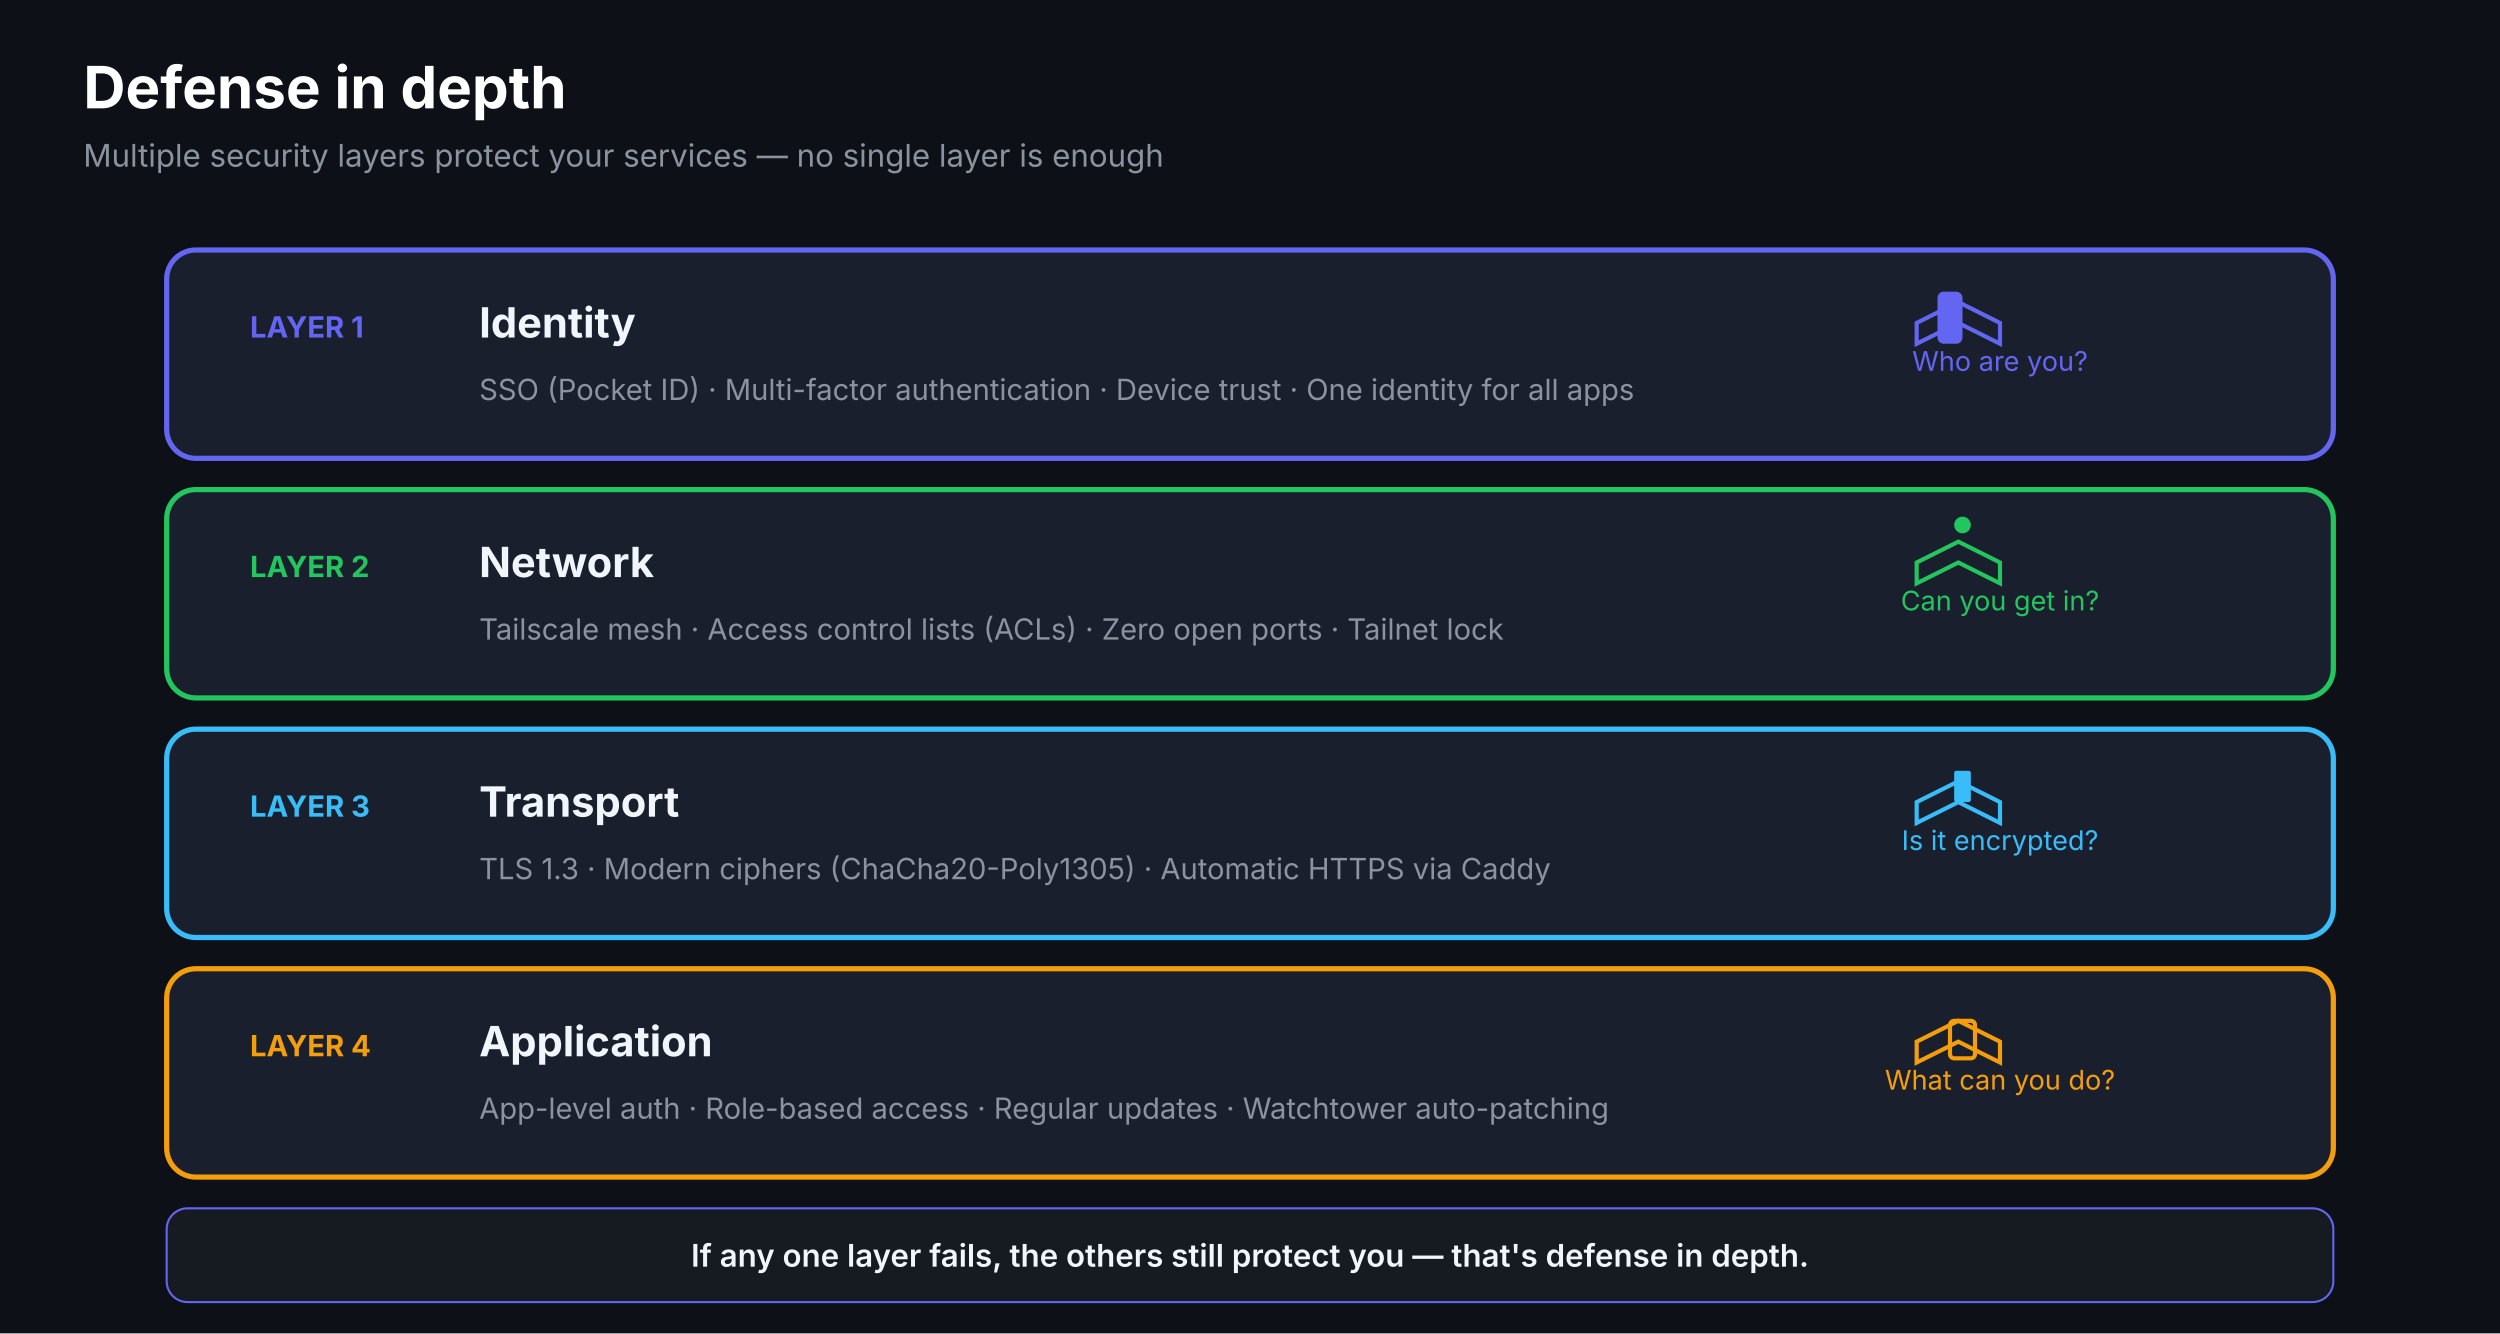
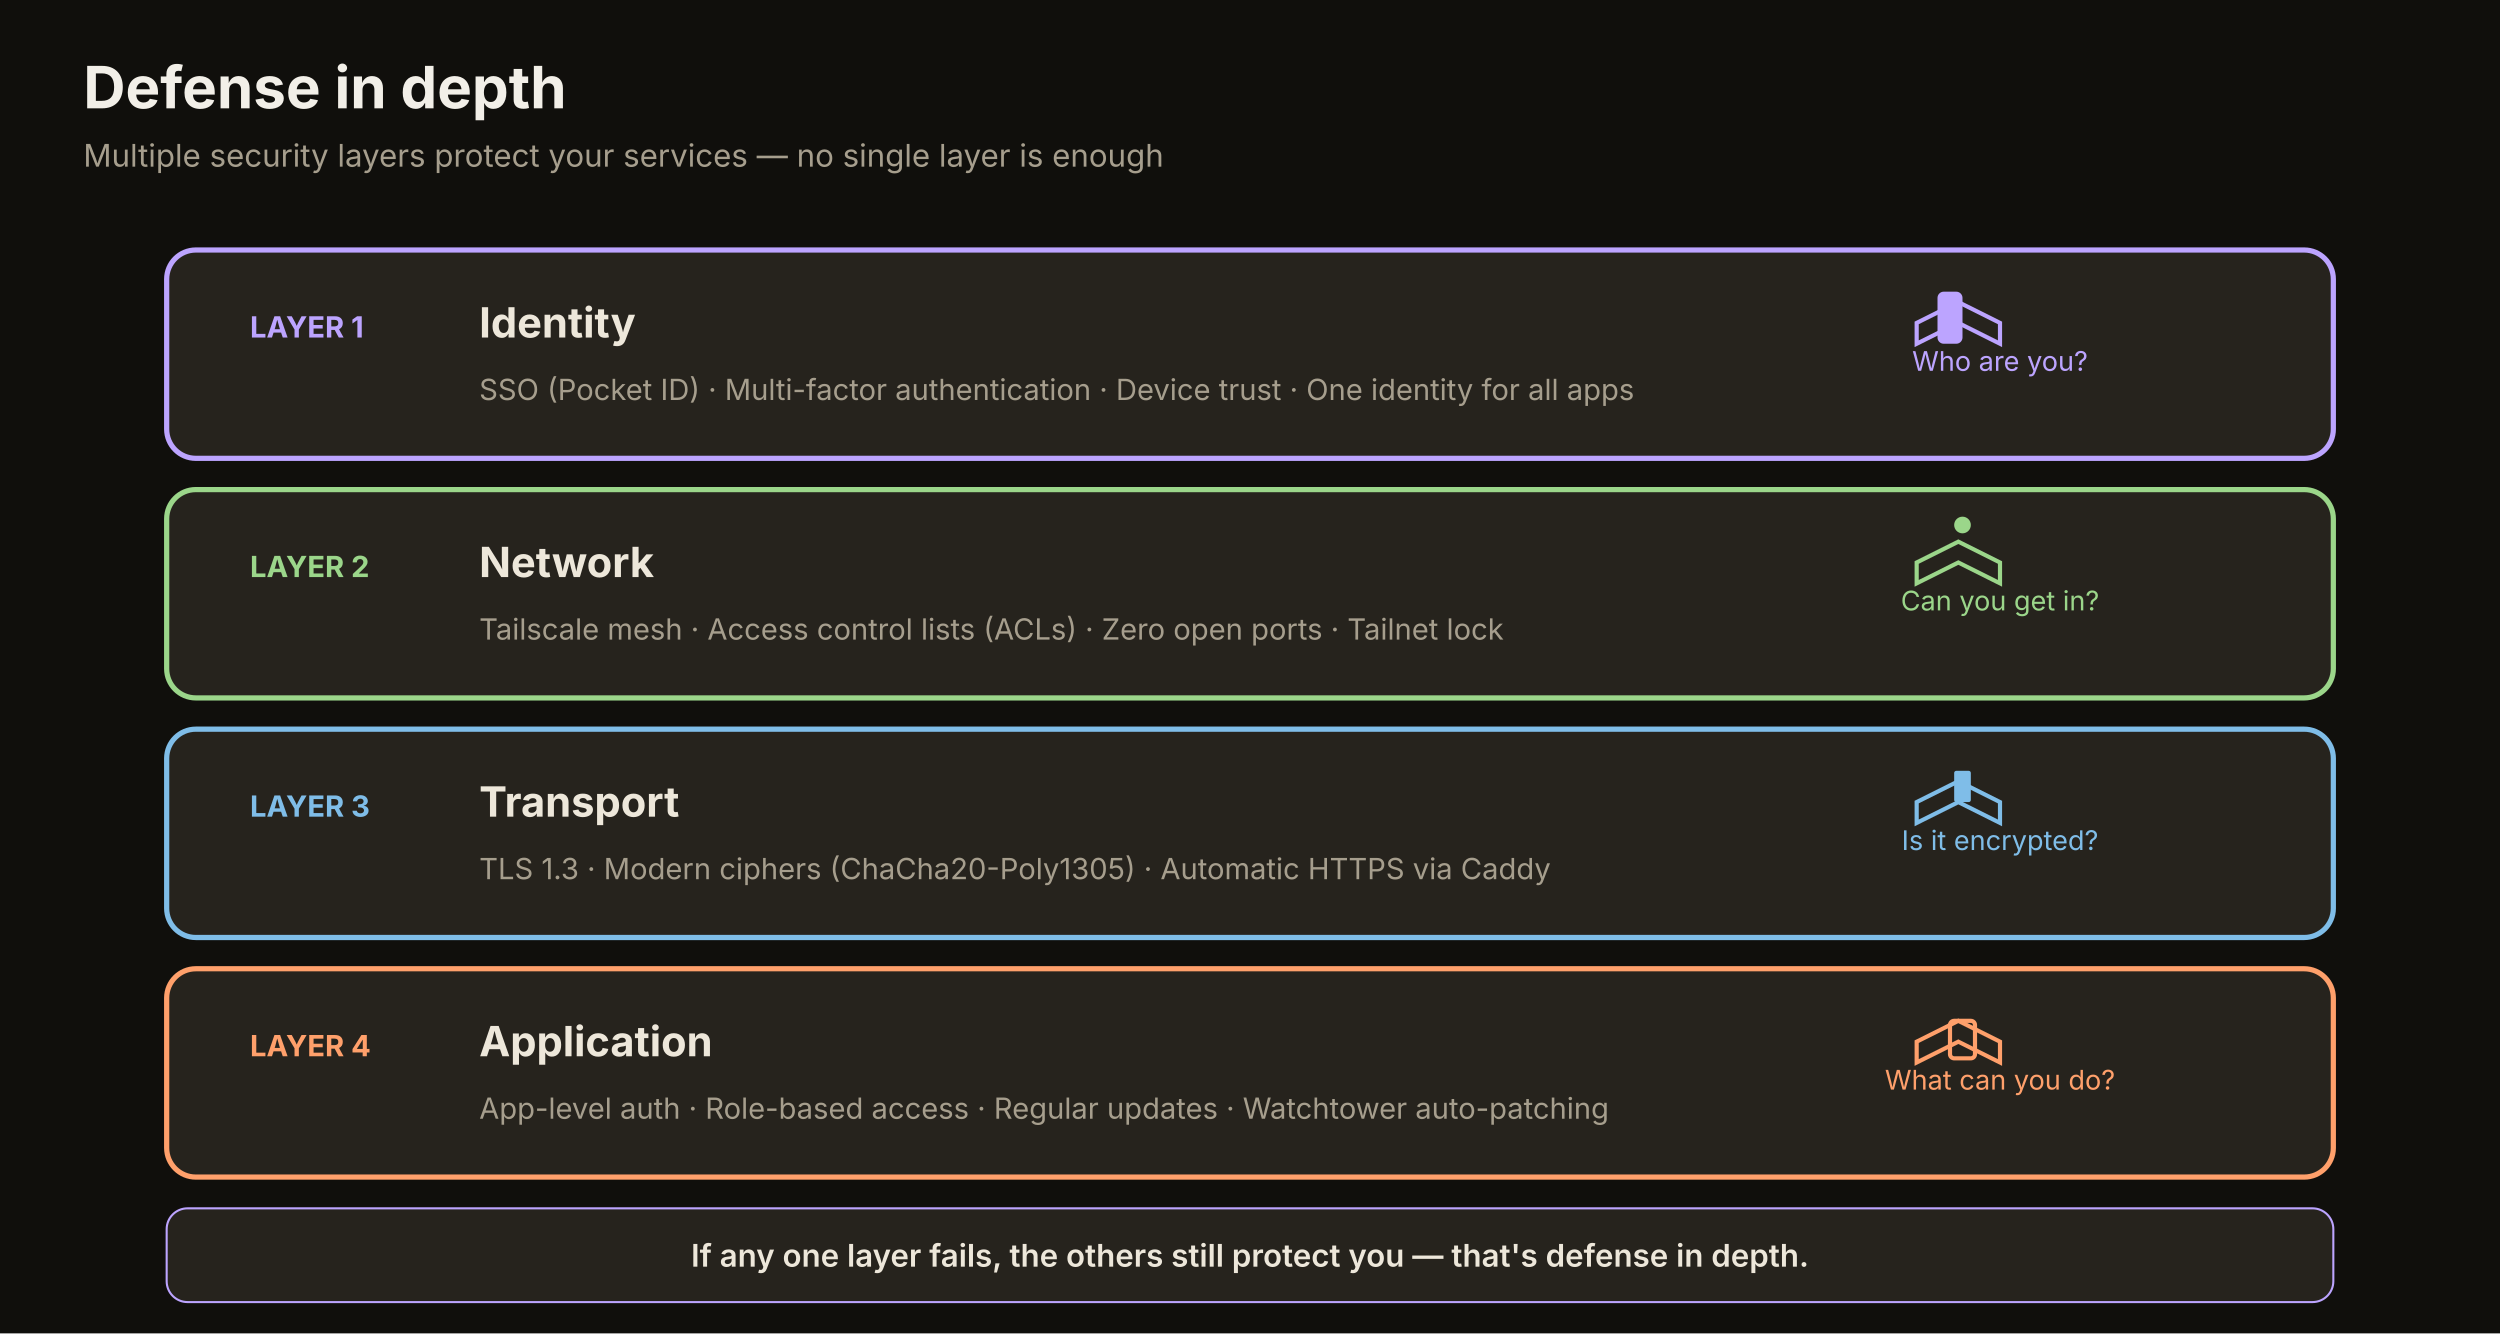
<svg xmlns="http://www.w3.org/2000/svg" width="1200" height="640" viewBox="0 0 1200 640" role="img" aria-labelledby="sl-title sl-desc">
-   <rect width="1200" height="640" fill="#0d1117" />
-   <text x="40" y="52" font-family="system-ui, -apple-system, sans-serif" font-size="28" font-weight="700" fill="#ffffff">Defense in depth</text>
-   <text x="40" y="80" font-family="system-ui, -apple-system, sans-serif" font-size="15" fill="#8b949e">Multiple security layers protect your services — no single layer is enough</text>
-   <rect x="80" y="120" width="1040" height="100" rx="14" fill="#1a1f2e" stroke="#6366f1" stroke-width="2.5" />
-   <text x="120" y="162" font-family="system-ui, -apple-system, sans-serif" font-size="14" font-weight="700" fill="#6366f1">LAYER 1</text>
-   <text x="230" y="162" font-family="system-ui, -apple-system, sans-serif" font-size="20" font-weight="700" fill="#f0f6fc">Identity</text>
-   <path d="M940 155 l-20 10 l0 -10 l20 -10 l20 10 l0 10 z" fill="none" stroke="#6366f1" stroke-width="2" />
-   <rect x="930" y="140" width="12" height="25" rx="3" fill="#6366f1" />
-   <text x="230" y="192" font-family="system-ui, -apple-system, sans-serif" font-size="14" fill="#8b949e">SSO (Pocket ID) · Multi-factor authentication · Device trust · One identity for all apps</text>
-   <text x="960" y="178" font-family="system-ui, -apple-system, sans-serif" font-size="13" fill="#6366f1" text-anchor="middle">Who are you?</text>
-   <rect x="80" y="235" width="1040" height="100" rx="14" fill="#1a1f2e" stroke="#22c55e" stroke-width="2.5" />
-   <text x="120" y="277" font-family="system-ui, -apple-system, sans-serif" font-size="14" font-weight="700" fill="#22c55e">LAYER 2</text>
-   <text x="230" y="277" font-family="system-ui, -apple-system, sans-serif" font-size="20" font-weight="700" fill="#f0f6fc">Network</text>
-   <path d="M940 270 l-20 10 l0 -10 l20 -10 l20 10 l0 10 z" fill="none" stroke="#22c55e" stroke-width="2" />
-   <circle cx="942" cy="252" r="4" fill="#22c55e" />
-   <text x="230" y="307" font-family="system-ui, -apple-system, sans-serif" font-size="14" fill="#8b949e">Tailscale mesh · Access control lists (ACLs) · Zero open ports · Tailnet lock</text>
-   <text x="960" y="293" font-family="system-ui, -apple-system, sans-serif" font-size="13" fill="#22c55e" text-anchor="middle">Can you get in?</text>
-   <rect x="80" y="350" width="1040" height="100" rx="14" fill="#1a1f2e" stroke="#38bdf8" stroke-width="2.5" />
-   <text x="120" y="392" font-family="system-ui, -apple-system, sans-serif" font-size="14" font-weight="700" fill="#38bdf8">LAYER 3</text>
-   <text x="230" y="392" font-family="system-ui, -apple-system, sans-serif" font-size="20" font-weight="700" fill="#f0f6fc">Transport</text>
-   <path d="M940 385 l-20 10 l0 -10 l20 -10 l20 10 l0 10 z" fill="none" stroke="#38bdf8" stroke-width="2" />
-   <rect x="938" y="370" width="8" height="15" rx="1" fill="#38bdf8" />
-   <text x="230" y="422" font-family="system-ui, -apple-system, sans-serif" font-size="14" fill="#8b949e">TLS 1.3 · Modern ciphers (ChaCha20-Poly1305) · Automatic HTTPS via Caddy</text>
-   <text x="960" y="408" font-family="system-ui, -apple-system, sans-serif" font-size="13" fill="#38bdf8" text-anchor="middle">Is it encrypted?</text>
-   <rect x="80" y="465" width="1040" height="100" rx="14" fill="#1a1f2e" stroke="#f59e0b" stroke-width="2.5" />
-   <text x="120" y="507" font-family="system-ui, -apple-system, sans-serif" font-size="14" font-weight="700" fill="#f59e0b">LAYER 4</text>
-   <text x="230" y="507" font-family="system-ui, -apple-system, sans-serif" font-size="20" font-weight="700" fill="#f0f6fc">Application</text>
-   <path d="M940 500 l-20 10 l0 -10 l20 -10 l20 10 l0 10 z" fill="none" stroke="#f59e0b" stroke-width="2" />
-   <rect x="936" y="490" width="12" height="18" rx="2" fill="none" stroke="#f59e0b" stroke-width="2" />
-   <text x="230" y="537" font-family="system-ui, -apple-system, sans-serif" font-size="14" fill="#8b949e">App-level auth · Role-based access · Regular updates · Watchtower auto-patching</text>
-   <text x="960" y="523" font-family="system-ui, -apple-system, sans-serif" font-size="13" fill="#f59e0b" text-anchor="middle">What can you do?</text>
-   <rect x="80" y="580" width="1040" height="45" rx="10" fill="#161b22" stroke="#6366f1" stroke-width="1" />
-   <text x="600" y="608" font-family="system-ui, -apple-system, sans-serif" font-size="15" font-weight="600" fill="#f0f6fc" text-anchor="middle">If any one layer fails, the others still protect you — that's defense in depth.</text>
+   <rect width="1200" height="640" fill="var(--c-sunken, #100f0c)" />
+   <text x="40" y="52" font-family="system-ui, -apple-system, sans-serif" font-size="28" font-weight="700" fill="var(--c-sunken, #f2efe8)">Defense in depth</text>
+   <text x="40" y="80" font-family="system-ui, -apple-system, sans-serif" font-size="15" fill="var(--c-muted, #a69e8d)">Multiple security layers protect your services — no single layer is enough</text>
+   <rect x="80" y="120" width="1040" height="100" rx="14" fill="var(--c-raised, #26231d)" stroke="var(--c-hue-violet, #bca4ff)" stroke-width="2.5" />
+   <text x="120" y="162" font-family="system-ui, -apple-system, sans-serif" font-size="14" font-weight="700" fill="var(--c-hue-violet, #bca4ff)">LAYER 1</text>
+   <text x="230" y="162" font-family="system-ui, -apple-system, sans-serif" font-size="20" font-weight="700" fill="var(--c-text, #ede7da)">Identity</text>
+   <path d="M940 155 l-20 10 l0 -10 l20 -10 l20 10 l0 10 z" fill="none" stroke="var(--c-hue-violet, #bca4ff)" stroke-width="2" />
+   <rect x="930" y="140" width="12" height="25" rx="3" fill="var(--c-hue-violet, #bca4ff)" />
+   <text x="230" y="192" font-family="system-ui, -apple-system, sans-serif" font-size="14" fill="var(--c-muted, #a69e8d)">SSO (Pocket ID) · Multi-factor authentication · Device trust · One identity for all apps</text>
+   <text x="960" y="178" font-family="system-ui, -apple-system, sans-serif" font-size="13" fill="var(--c-hue-violet, #bca4ff)" text-anchor="middle">Who are you?</text>
+   <rect x="80" y="235" width="1040" height="100" rx="14" fill="var(--c-raised, #26231d)" stroke="var(--c-hue-green, #9bd68a)" stroke-width="2.5" />
+   <text x="120" y="277" font-family="system-ui, -apple-system, sans-serif" font-size="14" font-weight="700" fill="var(--c-hue-green, #9bd68a)">LAYER 2</text>
+   <text x="230" y="277" font-family="system-ui, -apple-system, sans-serif" font-size="20" font-weight="700" fill="var(--c-text, #ede7da)">Network</text>
+   <path d="M940 270 l-20 10 l0 -10 l20 -10 l20 10 l0 10 z" fill="none" stroke="var(--c-hue-green, #9bd68a)" stroke-width="2" />
+   <circle cx="942" cy="252" r="4" fill="var(--c-hue-green, #9bd68a)" />
+   <text x="230" y="307" font-family="system-ui, -apple-system, sans-serif" font-size="14" fill="var(--c-muted, #a69e8d)">Tailscale mesh · Access control lists (ACLs) · Zero open ports · Tailnet lock</text>
+   <text x="960" y="293" font-family="system-ui, -apple-system, sans-serif" font-size="13" fill="var(--c-hue-green, #9bd68a)" text-anchor="middle">Can you get in?</text>
+   <rect x="80" y="350" width="1040" height="100" rx="14" fill="var(--c-raised, #26231d)" stroke="var(--c-hue-blue, #7fbde8)" stroke-width="2.5" />
+   <text x="120" y="392" font-family="system-ui, -apple-system, sans-serif" font-size="14" font-weight="700" fill="var(--c-hue-blue, #7fbde8)">LAYER 3</text>
+   <text x="230" y="392" font-family="system-ui, -apple-system, sans-serif" font-size="20" font-weight="700" fill="var(--c-text, #ede7da)">Transport</text>
+   <path d="M940 385 l-20 10 l0 -10 l20 -10 l20 10 l0 10 z" fill="none" stroke="var(--c-hue-blue, #7fbde8)" stroke-width="2" />
+   <rect x="938" y="370" width="8" height="15" rx="1" fill="var(--c-hue-blue, #7fbde8)" />
+   <text x="230" y="422" font-family="system-ui, -apple-system, sans-serif" font-size="14" fill="var(--c-muted, #a69e8d)">TLS 1.3 · Modern ciphers (ChaCha20-Poly1305) · Automatic HTTPS via Caddy</text>
+   <text x="960" y="408" font-family="system-ui, -apple-system, sans-serif" font-size="13" fill="var(--c-hue-blue, #7fbde8)" text-anchor="middle">Is it encrypted?</text>
+   <rect x="80" y="465" width="1040" height="100" rx="14" fill="var(--c-raised, #26231d)" stroke="var(--c-hue-orange, #ffa06b)" stroke-width="2.5" />
+   <text x="120" y="507" font-family="system-ui, -apple-system, sans-serif" font-size="14" font-weight="700" fill="var(--c-hue-orange, #ffa06b)">LAYER 4</text>
+   <text x="230" y="507" font-family="system-ui, -apple-system, sans-serif" font-size="20" font-weight="700" fill="var(--c-text, #ede7da)">Application</text>
+   <path d="M940 500 l-20 10 l0 -10 l20 -10 l20 10 l0 10 z" fill="none" stroke="var(--c-hue-orange, #ffa06b)" stroke-width="2" />
+   <rect x="936" y="490" width="12" height="18" rx="2" fill="none" stroke="var(--c-hue-orange, #ffa06b)" stroke-width="2" />
+   <text x="230" y="537" font-family="system-ui, -apple-system, sans-serif" font-size="14" fill="var(--c-muted, #a69e8d)">App-level auth · Role-based access · Regular updates · Watchtower auto-patching</text>
+   <text x="960" y="523" font-family="system-ui, -apple-system, sans-serif" font-size="13" fill="var(--c-hue-orange, #ffa06b)" text-anchor="middle">What can you do?</text>
+   <rect x="80" y="580" width="1040" height="45" rx="10" fill="var(--c-raised, #26231d)" stroke="var(--c-hue-violet, #bca4ff)" stroke-width="1" />
+   <text x="600" y="608" font-family="system-ui, -apple-system, sans-serif" font-size="15" font-weight="600" fill="var(--c-text, #ede7da)" text-anchor="middle">If any one layer fails, the others still protect you — that's defense in depth.</text>
</svg>
